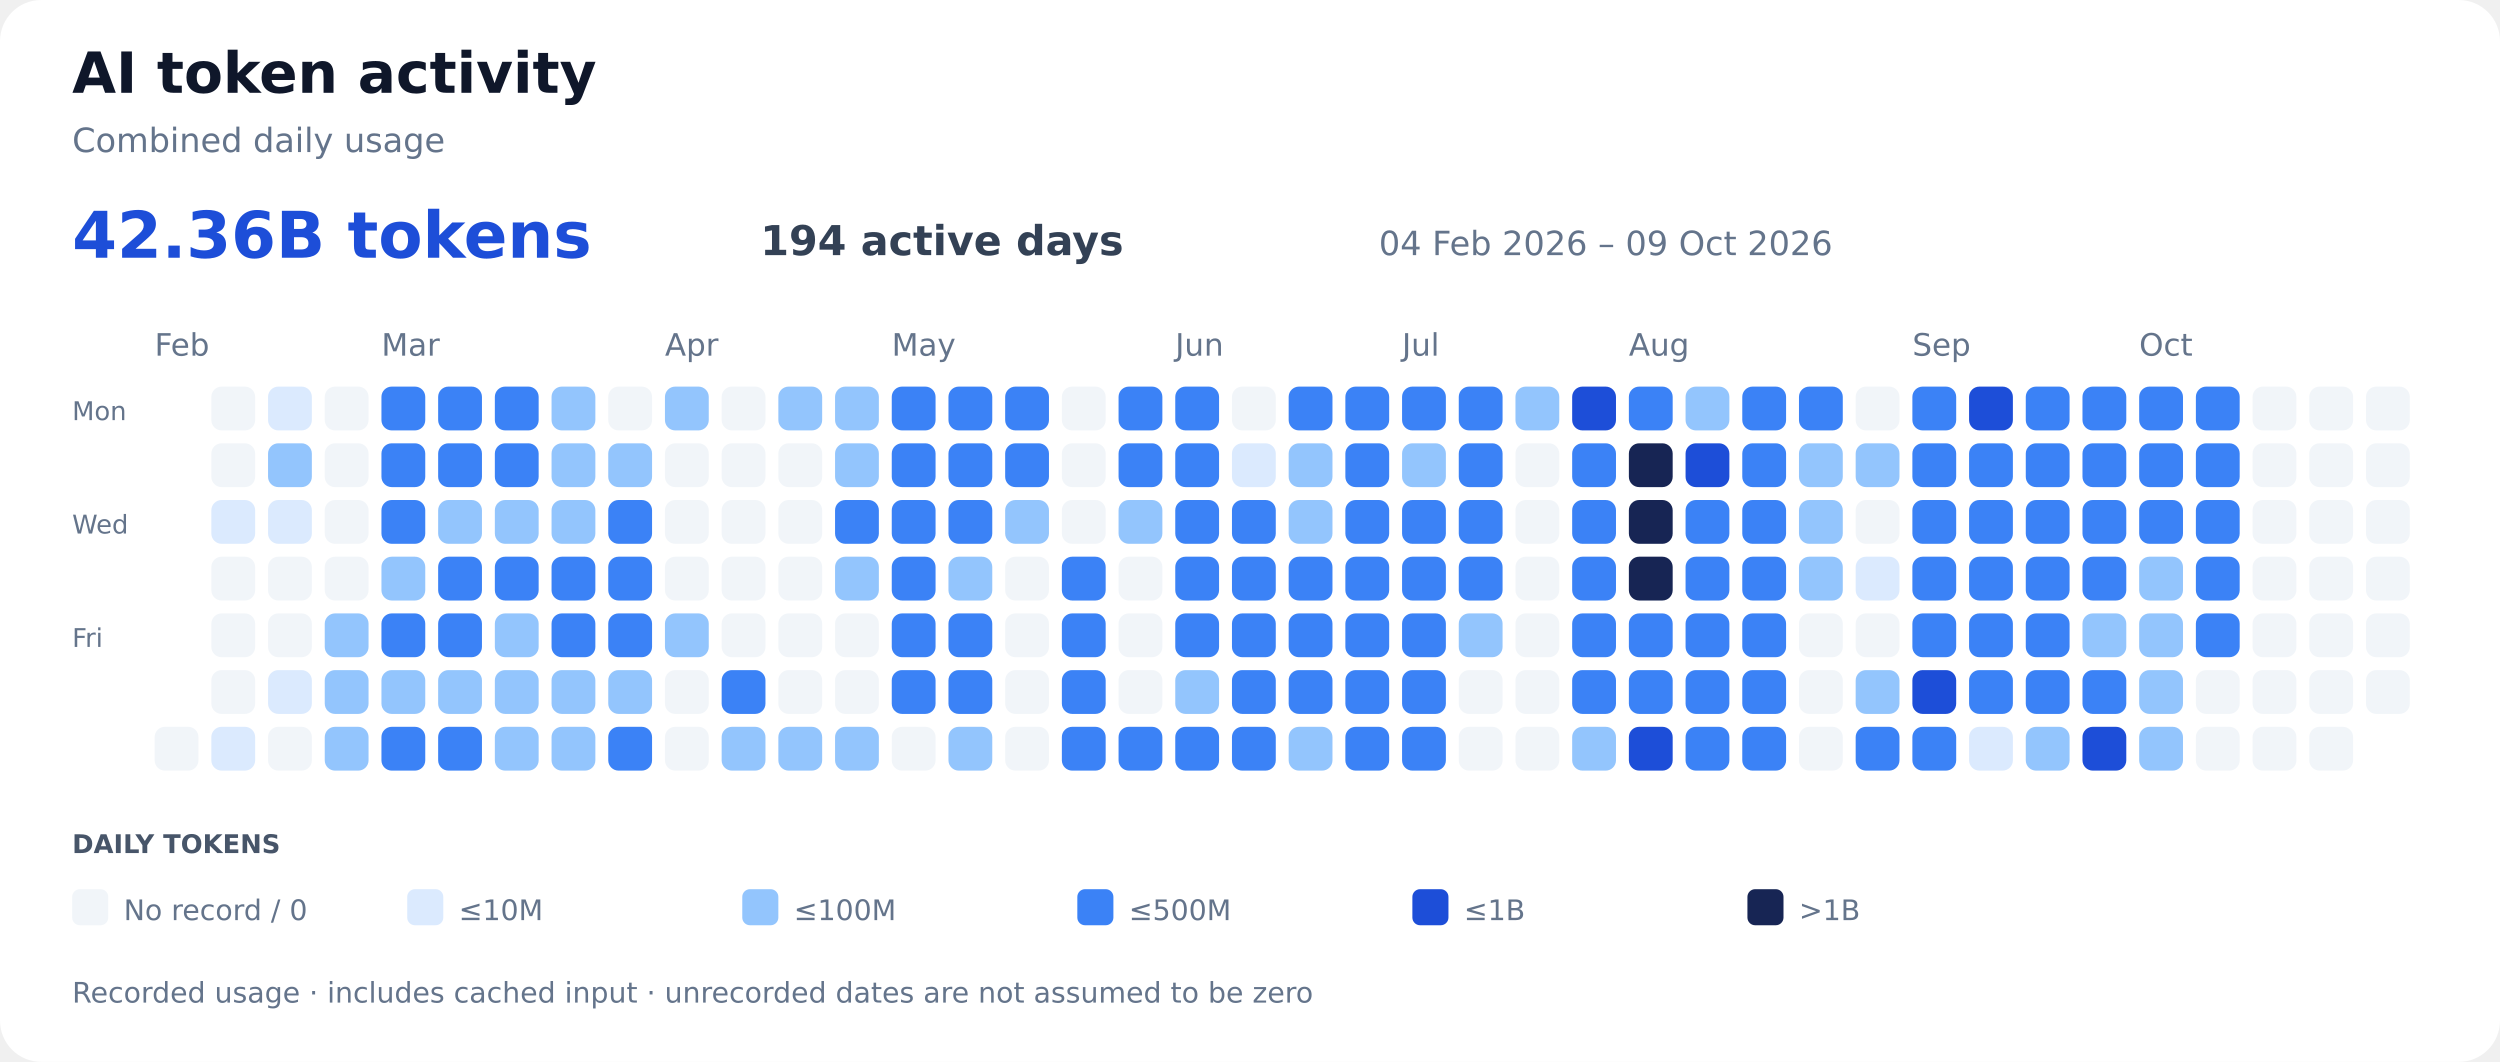
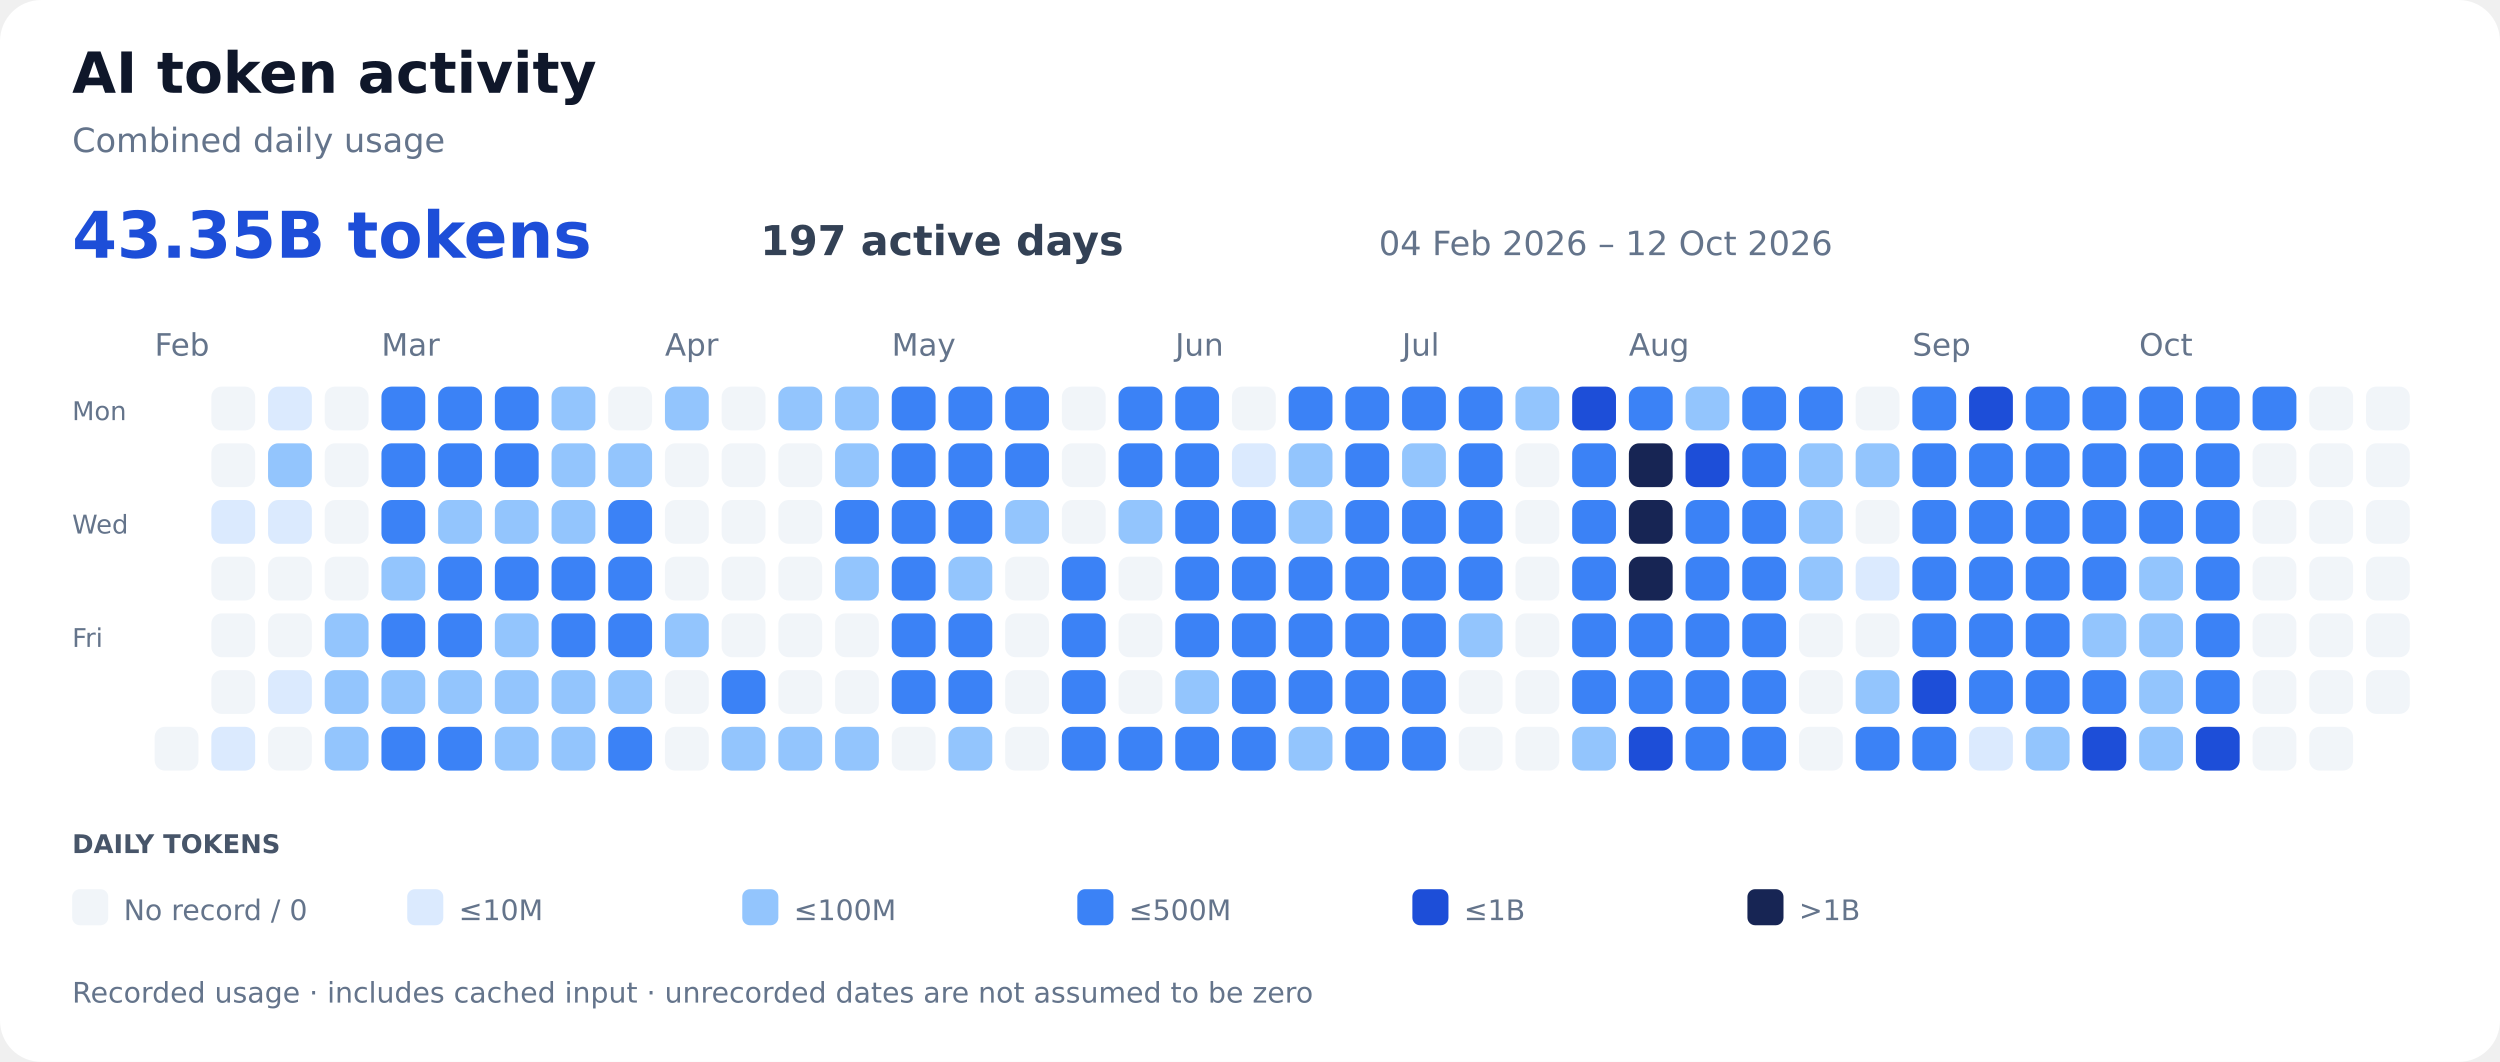
<svg xmlns="http://www.w3.org/2000/svg" width="970" height="412" viewBox="0 0 970 412" role="img" aria-labelledby="title description">
  <rect width="970" height="412" rx="16" fill="#ffffff" />
  <g font-family="DejaVu Sans, sans-serif" fill="#0f172a">
    <text x="28" y="36" font-size="22" font-weight="700" fill="#0f172a">AI token activity</text>
    <text x="28" y="59" font-size="13" font-weight="400" fill="#64748b">Combined daily usage</text>
-     <text x="28" y="100" font-size="25" font-weight="700" fill="#1d4ed8">42.36B tokens</text>
-     <text x="295" y="99" font-size="16" font-weight="600" fill="#334155">194 active days</text>
-     <text x="535" y="99" font-size="13" font-weight="400" fill="#64748b">04 Feb 2026 – 09 Oct 2026</text>
+     <text x="28" y="100" font-size="25" font-weight="700" fill="#1d4ed8">43.35B tokens</text>
+     <text x="295" y="99" font-size="16" font-weight="600" fill="#334155">197 active days</text>
+     <text x="535" y="99" font-size="13" font-weight="400" fill="#64748b">04 Feb 2026 – 12 Oct 2026</text>
    <text x="60" y="138" font-size="12" font-weight="400" fill="#64748b">Feb</text>
    <text x="148" y="138" font-size="12" font-weight="400" fill="#64748b">Mar</text>
    <text x="258" y="138" font-size="12" font-weight="400" fill="#64748b">Apr</text>
    <text x="346" y="138" font-size="12" font-weight="400" fill="#64748b">May</text>
    <text x="456" y="138" font-size="12" font-weight="400" fill="#64748b">Jun</text>
    <text x="544" y="138" font-size="12" font-weight="400" fill="#64748b">Jul</text>
    <text x="632" y="138" font-size="12" font-weight="400" fill="#64748b">Aug</text>
    <text x="742" y="138" font-size="12" font-weight="400" fill="#64748b">Sep</text>
    <text x="830" y="138" font-size="12" font-weight="400" fill="#64748b">Oct</text>
    <text x="28" y="163" font-size="10" font-weight="400" fill="#64748b">Mon</text>
    <text x="28" y="207" font-size="10" font-weight="400" fill="#64748b">Wed</text>
    <text x="28" y="251" font-size="10" font-weight="400" fill="#64748b">Fri</text>
    <rect x="60" y="282" width="17" height="17" rx="4" fill="#f1f5f9" data-date="2026-02-01" data-tokens="" />
    <rect x="82" y="150" width="17" height="17" rx="4" fill="#f1f5f9" data-date="2026-02-02" data-tokens="" />
    <rect x="82" y="172" width="17" height="17" rx="4" fill="#f1f5f9" data-date="2026-02-03" data-tokens="" />
    <rect x="82" y="194" width="17" height="17" rx="4" fill="#dbeafe" data-date="2026-02-04" data-tokens="8234972" />
    <rect x="82" y="216" width="17" height="17" rx="4" fill="#f1f5f9" data-date="2026-02-05" data-tokens="" />
    <rect x="82" y="238" width="17" height="17" rx="4" fill="#f1f5f9" data-date="2026-02-06" data-tokens="" />
    <rect x="82" y="260" width="17" height="17" rx="4" fill="#f1f5f9" data-date="2026-02-07" data-tokens="" />
    <rect x="82" y="282" width="17" height="17" rx="4" fill="#dbeafe" data-date="2026-02-08" data-tokens="3535775" />
    <rect x="104" y="150" width="17" height="17" rx="4" fill="#dbeafe" data-date="2026-02-09" data-tokens="8388466" />
    <rect x="104" y="172" width="17" height="17" rx="4" fill="#93c5fd" data-date="2026-02-10" data-tokens="65011440" />
    <rect x="104" y="194" width="17" height="17" rx="4" fill="#dbeafe" data-date="2026-02-11" data-tokens="1012166" />
    <rect x="104" y="216" width="17" height="17" rx="4" fill="#f1f5f9" data-date="2026-02-12" data-tokens="" />
    <rect x="104" y="238" width="17" height="17" rx="4" fill="#f1f5f9" data-date="2026-02-13" data-tokens="" />
    <rect x="104" y="260" width="17" height="17" rx="4" fill="#dbeafe" data-date="2026-02-14" data-tokens="2028352" />
    <rect x="104" y="282" width="17" height="17" rx="4" fill="#f1f5f9" data-date="2026-02-15" data-tokens="" />
    <rect x="126" y="150" width="17" height="17" rx="4" fill="#f1f5f9" data-date="2026-02-16" data-tokens="" />
    <rect x="126" y="172" width="17" height="17" rx="4" fill="#f1f5f9" data-date="2026-02-17" data-tokens="" />
    <rect x="126" y="194" width="17" height="17" rx="4" fill="#f1f5f9" data-date="2026-02-18" data-tokens="" />
    <rect x="126" y="216" width="17" height="17" rx="4" fill="#f1f5f9" data-date="2026-02-19" data-tokens="" />
    <rect x="126" y="238" width="17" height="17" rx="4" fill="#93c5fd" data-date="2026-02-20" data-tokens="41761350" />
    <rect x="126" y="260" width="17" height="17" rx="4" fill="#93c5fd" data-date="2026-02-21" data-tokens="75046649" />
    <rect x="126" y="282" width="17" height="17" rx="4" fill="#93c5fd" data-date="2026-02-22" data-tokens="12661433" />
    <rect x="148" y="150" width="17" height="17" rx="4" fill="#3b82f6" data-date="2026-02-23" data-tokens="117950366" />
    <rect x="148" y="172" width="17" height="17" rx="4" fill="#3b82f6" data-date="2026-02-24" data-tokens="107459131" />
    <rect x="148" y="194" width="17" height="17" rx="4" fill="#3b82f6" data-date="2026-02-25" data-tokens="180598260" />
    <rect x="148" y="216" width="17" height="17" rx="4" fill="#93c5fd" data-date="2026-02-26" data-tokens="76188094" />
    <rect x="148" y="238" width="17" height="17" rx="4" fill="#3b82f6" data-date="2026-02-27" data-tokens="104478195" />
    <rect x="148" y="260" width="17" height="17" rx="4" fill="#93c5fd" data-date="2026-02-28" data-tokens="66567769" />
    <rect x="148" y="282" width="17" height="17" rx="4" fill="#3b82f6" data-date="2026-03-01" data-tokens="131202998" />
    <rect x="170" y="150" width="17" height="17" rx="4" fill="#3b82f6" data-date="2026-03-02" data-tokens="171283796" />
    <rect x="170" y="172" width="17" height="17" rx="4" fill="#3b82f6" data-date="2026-03-03" data-tokens="132122563" />
    <rect x="170" y="194" width="17" height="17" rx="4" fill="#93c5fd" data-date="2026-03-04" data-tokens="40799721" />
    <rect x="170" y="216" width="17" height="17" rx="4" fill="#3b82f6" data-date="2026-03-05" data-tokens="106473926" />
    <rect x="170" y="238" width="17" height="17" rx="4" fill="#3b82f6" data-date="2026-03-06" data-tokens="160439711" />
    <rect x="170" y="260" width="17" height="17" rx="4" fill="#93c5fd" data-date="2026-03-07" data-tokens="40892512" />
    <rect x="170" y="282" width="17" height="17" rx="4" fill="#3b82f6" data-date="2026-03-08" data-tokens="163287679" />
    <rect x="192" y="150" width="17" height="17" rx="4" fill="#3b82f6" data-date="2026-03-09" data-tokens="203065692" />
    <rect x="192" y="172" width="17" height="17" rx="4" fill="#3b82f6" data-date="2026-03-10" data-tokens="149836139" />
    <rect x="192" y="194" width="17" height="17" rx="4" fill="#93c5fd" data-date="2026-03-11" data-tokens="34785045" />
    <rect x="192" y="216" width="17" height="17" rx="4" fill="#3b82f6" data-date="2026-03-12" data-tokens="101164869" />
    <rect x="192" y="238" width="17" height="17" rx="4" fill="#93c5fd" data-date="2026-03-13" data-tokens="24498066" />
    <rect x="192" y="260" width="17" height="17" rx="4" fill="#93c5fd" data-date="2026-03-14" data-tokens="24441166" />
    <rect x="192" y="282" width="17" height="17" rx="4" fill="#93c5fd" data-date="2026-03-15" data-tokens="65750191" />
    <rect x="214" y="150" width="17" height="17" rx="4" fill="#93c5fd" data-date="2026-03-16" data-tokens="69512939" />
    <rect x="214" y="172" width="17" height="17" rx="4" fill="#93c5fd" data-date="2026-03-17" data-tokens="17148436" />
    <rect x="214" y="194" width="17" height="17" rx="4" fill="#93c5fd" data-date="2026-03-18" data-tokens="32064581" />
    <rect x="214" y="216" width="17" height="17" rx="4" fill="#3b82f6" data-date="2026-03-19" data-tokens="154054413" />
    <rect x="214" y="238" width="17" height="17" rx="4" fill="#3b82f6" data-date="2026-03-20" data-tokens="121874676" />
    <rect x="214" y="260" width="17" height="17" rx="4" fill="#93c5fd" data-date="2026-03-21" data-tokens="13389634" />
    <rect x="214" y="282" width="17" height="17" rx="4" fill="#93c5fd" data-date="2026-03-22" data-tokens="52334656" />
    <rect x="236" y="150" width="17" height="17" rx="4" fill="#f1f5f9" data-date="2026-03-23" data-tokens="" />
    <rect x="236" y="172" width="17" height="17" rx="4" fill="#93c5fd" data-date="2026-03-24" data-tokens="54403549" />
    <rect x="236" y="194" width="17" height="17" rx="4" fill="#3b82f6" data-date="2026-03-25" data-tokens="118038891" />
    <rect x="236" y="216" width="17" height="17" rx="4" fill="#3b82f6" data-date="2026-03-26" data-tokens="115165381" />
    <rect x="236" y="238" width="17" height="17" rx="4" fill="#3b82f6" data-date="2026-03-27" data-tokens="160577413" />
    <rect x="236" y="260" width="17" height="17" rx="4" fill="#93c5fd" data-date="2026-03-28" data-tokens="83120819" />
    <rect x="236" y="282" width="17" height="17" rx="4" fill="#3b82f6" data-date="2026-03-29" data-tokens="161561850" />
    <rect x="258" y="150" width="17" height="17" rx="4" fill="#93c5fd" data-date="2026-03-30" data-tokens="66135539" />
    <rect x="258" y="172" width="17" height="17" rx="4" fill="#f1f5f9" data-date="2026-03-31" data-tokens="" />
    <rect x="258" y="194" width="17" height="17" rx="4" fill="#f1f5f9" data-date="2026-04-01" data-tokens="" />
    <rect x="258" y="216" width="17" height="17" rx="4" fill="#f1f5f9" data-date="2026-04-02" data-tokens="" />
    <rect x="258" y="238" width="17" height="17" rx="4" fill="#93c5fd" data-date="2026-04-03" data-tokens="58647593" />
    <rect x="258" y="260" width="17" height="17" rx="4" fill="#f1f5f9" data-date="2026-04-04" data-tokens="" />
    <rect x="258" y="282" width="17" height="17" rx="4" fill="#f1f5f9" data-date="2026-04-05" data-tokens="" />
    <rect x="280" y="150" width="17" height="17" rx="4" fill="#f1f5f9" data-date="2026-04-06" data-tokens="" />
    <rect x="280" y="172" width="17" height="17" rx="4" fill="#f1f5f9" data-date="2026-04-07" data-tokens="" />
    <rect x="280" y="194" width="17" height="17" rx="4" fill="#f1f5f9" data-date="2026-04-08" data-tokens="" />
    <rect x="280" y="216" width="17" height="17" rx="4" fill="#f1f5f9" data-date="2026-04-09" data-tokens="" />
    <rect x="280" y="238" width="17" height="17" rx="4" fill="#f1f5f9" data-date="2026-04-10" data-tokens="" />
    <rect x="280" y="260" width="17" height="17" rx="4" fill="#3b82f6" data-date="2026-04-11" data-tokens="120788370" />
    <rect x="280" y="282" width="17" height="17" rx="4" fill="#93c5fd" data-date="2026-04-12" data-tokens="60436829" />
    <rect x="302" y="150" width="17" height="17" rx="4" fill="#93c5fd" data-date="2026-04-13" data-tokens="10455315" />
    <rect x="302" y="172" width="17" height="17" rx="4" fill="#f1f5f9" data-date="2026-04-14" data-tokens="" />
    <rect x="302" y="194" width="17" height="17" rx="4" fill="#f1f5f9" data-date="2026-04-15" data-tokens="" />
    <rect x="302" y="216" width="17" height="17" rx="4" fill="#f1f5f9" data-date="2026-04-16" data-tokens="" />
    <rect x="302" y="238" width="17" height="17" rx="4" fill="#f1f5f9" data-date="2026-04-17" data-tokens="" />
    <rect x="302" y="260" width="17" height="17" rx="4" fill="#f1f5f9" data-date="2026-04-18" data-tokens="" />
    <rect x="302" y="282" width="17" height="17" rx="4" fill="#93c5fd" data-date="2026-04-19" data-tokens="82852915" />
    <rect x="324" y="150" width="17" height="17" rx="4" fill="#93c5fd" data-date="2026-04-20" data-tokens="58115075" />
    <rect x="324" y="172" width="17" height="17" rx="4" fill="#93c5fd" data-date="2026-04-21" data-tokens="61543824" />
    <rect x="324" y="194" width="17" height="17" rx="4" fill="#3b82f6" data-date="2026-04-22" data-tokens="136079935" />
    <rect x="324" y="216" width="17" height="17" rx="4" fill="#93c5fd" data-date="2026-04-23" data-tokens="41352665" />
    <rect x="324" y="238" width="17" height="17" rx="4" fill="#f1f5f9" data-date="2026-04-24" data-tokens="" />
    <rect x="324" y="260" width="17" height="17" rx="4" fill="#f1f5f9" data-date="2026-04-25" data-tokens="" />
    <rect x="324" y="282" width="17" height="17" rx="4" fill="#93c5fd" data-date="2026-04-26" data-tokens="14957744" />
    <rect x="346" y="150" width="17" height="17" rx="4" fill="#3b82f6" data-date="2026-04-27" data-tokens="255082019" />
    <rect x="346" y="172" width="17" height="17" rx="4" fill="#3b82f6" data-date="2026-04-28" data-tokens="178189295" />
    <rect x="346" y="194" width="17" height="17" rx="4" fill="#3b82f6" data-date="2026-04-29" data-tokens="168117466" />
    <rect x="346" y="216" width="17" height="17" rx="4" fill="#3b82f6" data-date="2026-04-30" data-tokens="242218024" />
    <rect x="346" y="238" width="17" height="17" rx="4" fill="#3b82f6" data-date="2026-05-01" data-tokens="235655788" />
    <rect x="346" y="260" width="17" height="17" rx="4" fill="#3b82f6" data-date="2026-05-02" data-tokens="118749011" />
    <rect x="346" y="282" width="17" height="17" rx="4" fill="#f1f5f9" data-date="2026-05-03" data-tokens="" />
    <rect x="368" y="150" width="17" height="17" rx="4" fill="#3b82f6" data-date="2026-05-04" data-tokens="269702567" />
    <rect x="368" y="172" width="17" height="17" rx="4" fill="#3b82f6" data-date="2026-05-05" data-tokens="245603673" />
    <rect x="368" y="194" width="17" height="17" rx="4" fill="#3b82f6" data-date="2026-05-06" data-tokens="145605854" />
    <rect x="368" y="216" width="17" height="17" rx="4" fill="#93c5fd" data-date="2026-05-07" data-tokens="57780380" />
    <rect x="368" y="238" width="17" height="17" rx="4" fill="#3b82f6" data-date="2026-05-08" data-tokens="218160324" />
    <rect x="368" y="260" width="17" height="17" rx="4" fill="#3b82f6" data-date="2026-05-09" data-tokens="231997135" />
    <rect x="368" y="282" width="17" height="17" rx="4" fill="#93c5fd" data-date="2026-05-10" data-tokens="93855415" />
    <rect x="390" y="150" width="17" height="17" rx="4" fill="#3b82f6" data-date="2026-05-11" data-tokens="152627967" />
    <rect x="390" y="172" width="17" height="17" rx="4" fill="#3b82f6" data-date="2026-05-12" data-tokens="222452031" />
    <rect x="390" y="194" width="17" height="17" rx="4" fill="#93c5fd" data-date="2026-05-13" data-tokens="93068092" />
    <rect x="390" y="216" width="17" height="17" rx="4" fill="#f1f5f9" data-date="2026-05-14" data-tokens="" />
    <rect x="390" y="238" width="17" height="17" rx="4" fill="#f1f5f9" data-date="2026-05-15" data-tokens="" />
    <rect x="390" y="260" width="17" height="17" rx="4" fill="#f1f5f9" data-date="2026-05-16" data-tokens="" />
    <rect x="390" y="282" width="17" height="17" rx="4" fill="#f1f5f9" data-date="2026-05-17" data-tokens="" />
    <rect x="412" y="150" width="17" height="17" rx="4" fill="#f1f5f9" data-date="2026-05-18" data-tokens="" />
    <rect x="412" y="172" width="17" height="17" rx="4" fill="#f1f5f9" data-date="2026-05-19" data-tokens="" />
    <rect x="412" y="194" width="17" height="17" rx="4" fill="#f1f5f9" data-date="2026-05-20" data-tokens="" />
    <rect x="412" y="216" width="17" height="17" rx="4" fill="#3b82f6" data-date="2026-05-21" data-tokens="117632247" />
    <rect x="412" y="238" width="17" height="17" rx="4" fill="#3b82f6" data-date="2026-05-22" data-tokens="441916726" />
    <rect x="412" y="260" width="17" height="17" rx="4" fill="#3b82f6" data-date="2026-05-23" data-tokens="419522360" />
    <rect x="412" y="282" width="17" height="17" rx="4" fill="#3b82f6" data-date="2026-05-24" data-tokens="448870079" />
    <rect x="434" y="150" width="17" height="17" rx="4" fill="#3b82f6" data-date="2026-05-25" data-tokens="280472545" />
    <rect x="434" y="172" width="17" height="17" rx="4" fill="#3b82f6" data-date="2026-05-26" data-tokens="385203649" />
    <rect x="434" y="194" width="17" height="17" rx="4" fill="#93c5fd" data-date="2026-05-27" data-tokens="23824054" />
    <rect x="434" y="216" width="17" height="17" rx="4" fill="#f1f5f9" data-date="2026-05-28" data-tokens="" />
    <rect x="434" y="238" width="17" height="17" rx="4" fill="#f1f5f9" data-date="2026-05-29" data-tokens="" />
    <rect x="434" y="260" width="17" height="17" rx="4" fill="#f1f5f9" data-date="2026-05-30" data-tokens="" />
    <rect x="434" y="282" width="17" height="17" rx="4" fill="#3b82f6" data-date="2026-05-31" data-tokens="382419454" />
    <rect x="456" y="150" width="17" height="17" rx="4" fill="#3b82f6" data-date="2026-06-01" data-tokens="414453856" />
    <rect x="456" y="172" width="17" height="17" rx="4" fill="#3b82f6" data-date="2026-06-02" data-tokens="287486445" />
    <rect x="456" y="194" width="17" height="17" rx="4" fill="#3b82f6" data-date="2026-06-03" data-tokens="117319713" />
    <rect x="456" y="216" width="17" height="17" rx="4" fill="#3b82f6" data-date="2026-06-04" data-tokens="317038255" />
    <rect x="456" y="238" width="17" height="17" rx="4" fill="#3b82f6" data-date="2026-06-05" data-tokens="242043267" />
    <rect x="456" y="260" width="17" height="17" rx="4" fill="#93c5fd" data-date="2026-06-06" data-tokens="11376466" />
    <rect x="456" y="282" width="17" height="17" rx="4" fill="#3b82f6" data-date="2026-06-07" data-tokens="149673019" />
    <rect x="478" y="150" width="17" height="17" rx="4" fill="#f1f5f9" data-date="2026-06-08" data-tokens="" />
    <rect x="478" y="172" width="17" height="17" rx="4" fill="#dbeafe" data-date="2026-06-09" data-tokens="1351822" />
    <rect x="478" y="194" width="17" height="17" rx="4" fill="#3b82f6" data-date="2026-06-10" data-tokens="108145295" />
    <rect x="478" y="216" width="17" height="17" rx="4" fill="#3b82f6" data-date="2026-06-11" data-tokens="237390981" />
    <rect x="478" y="238" width="17" height="17" rx="4" fill="#3b82f6" data-date="2026-06-12" data-tokens="235553864" />
    <rect x="478" y="260" width="17" height="17" rx="4" fill="#3b82f6" data-date="2026-06-13" data-tokens="204160790" />
    <rect x="478" y="282" width="17" height="17" rx="4" fill="#3b82f6" data-date="2026-06-14" data-tokens="373024138" />
    <rect x="500" y="150" width="17" height="17" rx="4" fill="#3b82f6" data-date="2026-06-15" data-tokens="152065319" />
    <rect x="500" y="172" width="17" height="17" rx="4" fill="#93c5fd" data-date="2026-06-16" data-tokens="86852613" />
    <rect x="500" y="194" width="17" height="17" rx="4" fill="#93c5fd" data-date="2026-06-17" data-tokens="42123809" />
    <rect x="500" y="216" width="17" height="17" rx="4" fill="#3b82f6" data-date="2026-06-18" data-tokens="197673072" />
    <rect x="500" y="238" width="17" height="17" rx="4" fill="#3b82f6" data-date="2026-06-19" data-tokens="233951387" />
    <rect x="500" y="260" width="17" height="17" rx="4" fill="#3b82f6" data-date="2026-06-20" data-tokens="128336959" />
    <rect x="500" y="282" width="17" height="17" rx="4" fill="#93c5fd" data-date="2026-06-21" data-tokens="33461093" />
    <rect x="522" y="150" width="17" height="17" rx="4" fill="#3b82f6" data-date="2026-06-22" data-tokens="253037666" />
    <rect x="522" y="172" width="17" height="17" rx="4" fill="#3b82f6" data-date="2026-06-23" data-tokens="237494017" />
    <rect x="522" y="194" width="17" height="17" rx="4" fill="#3b82f6" data-date="2026-06-24" data-tokens="299414401" />
    <rect x="522" y="216" width="17" height="17" rx="4" fill="#3b82f6" data-date="2026-06-25" data-tokens="144395414" />
    <rect x="522" y="238" width="17" height="17" rx="4" fill="#3b82f6" data-date="2026-06-26" data-tokens="201137745" />
    <rect x="522" y="260" width="17" height="17" rx="4" fill="#3b82f6" data-date="2026-06-27" data-tokens="367363359" />
    <rect x="522" y="282" width="17" height="17" rx="4" fill="#3b82f6" data-date="2026-06-28" data-tokens="248321064" />
    <rect x="544" y="150" width="17" height="17" rx="4" fill="#3b82f6" data-date="2026-06-29" data-tokens="191311526" />
    <rect x="544" y="172" width="17" height="17" rx="4" fill="#93c5fd" data-date="2026-06-30" data-tokens="71657291" />
    <rect x="544" y="194" width="17" height="17" rx="4" fill="#3b82f6" data-date="2026-07-01" data-tokens="277777461" />
    <rect x="544" y="216" width="17" height="17" rx="4" fill="#3b82f6" data-date="2026-07-02" data-tokens="294556773" />
    <rect x="544" y="238" width="17" height="17" rx="4" fill="#3b82f6" data-date="2026-07-03" data-tokens="233772960" />
    <rect x="544" y="260" width="17" height="17" rx="4" fill="#3b82f6" data-date="2026-07-04" data-tokens="156658656" />
    <rect x="544" y="282" width="17" height="17" rx="4" fill="#3b82f6" data-date="2026-07-05" data-tokens="444334617" />
    <rect x="566" y="150" width="17" height="17" rx="4" fill="#3b82f6" data-date="2026-07-06" data-tokens="261459427" />
    <rect x="566" y="172" width="17" height="17" rx="4" fill="#3b82f6" data-date="2026-07-07" data-tokens="229209661" />
    <rect x="566" y="194" width="17" height="17" rx="4" fill="#3b82f6" data-date="2026-07-08" data-tokens="151790847" />
    <rect x="566" y="216" width="17" height="17" rx="4" fill="#3b82f6" data-date="2026-07-09" data-tokens="411365361" />
    <rect x="566" y="238" width="17" height="17" rx="4" fill="#93c5fd" data-date="2026-07-10" data-tokens="71911369" />
    <rect x="566" y="260" width="17" height="17" rx="4" fill="#f1f5f9" data-date="2026-07-11" data-tokens="" />
    <rect x="566" y="282" width="17" height="17" rx="4" fill="#f1f5f9" data-date="2026-07-12" data-tokens="" />
    <rect x="588" y="150" width="17" height="17" rx="4" fill="#93c5fd" data-date="2026-07-13" data-tokens="11315833" />
    <rect x="588" y="172" width="17" height="17" rx="4" fill="#f1f5f9" data-date="2026-07-14" data-tokens="" />
    <rect x="588" y="194" width="17" height="17" rx="4" fill="#f1f5f9" data-date="2026-07-15" data-tokens="" />
    <rect x="588" y="216" width="17" height="17" rx="4" fill="#f1f5f9" data-date="2026-07-16" data-tokens="" />
    <rect x="588" y="238" width="17" height="17" rx="4" fill="#f1f5f9" data-date="2026-07-17" data-tokens="" />
    <rect x="588" y="260" width="17" height="17" rx="4" fill="#f1f5f9" data-date="2026-07-18" data-tokens="" />
    <rect x="588" y="282" width="17" height="17" rx="4" fill="#f1f5f9" data-date="2026-07-19" data-tokens="" />
    <rect x="610" y="150" width="17" height="17" rx="4" fill="#1d4ed8" data-date="2026-07-20" data-tokens="515865464" />
    <rect x="610" y="172" width="17" height="17" rx="4" fill="#3b82f6" data-date="2026-07-21" data-tokens="331645631" />
    <rect x="610" y="194" width="17" height="17" rx="4" fill="#3b82f6" data-date="2026-07-22" data-tokens="401125850" />
    <rect x="610" y="216" width="17" height="17" rx="4" fill="#3b82f6" data-date="2026-07-23" data-tokens="365787555" />
    <rect x="610" y="238" width="17" height="17" rx="4" fill="#3b82f6" data-date="2026-07-24" data-tokens="458889765" />
    <rect x="610" y="260" width="17" height="17" rx="4" fill="#3b82f6" data-date="2026-07-25" data-tokens="222352231" />
    <rect x="610" y="282" width="17" height="17" rx="4" fill="#93c5fd" data-date="2026-07-26" data-tokens="33796289" />
    <rect x="632" y="150" width="17" height="17" rx="4" fill="#3b82f6" data-date="2026-07-27" data-tokens="270913090" />
    <rect x="632" y="172" width="17" height="17" rx="4" fill="#172554" data-date="2026-07-28" data-tokens="1279407407" />
    <rect x="632" y="194" width="17" height="17" rx="4" fill="#172554" data-date="2026-07-29" data-tokens="2421372721" />
    <rect x="632" y="216" width="17" height="17" rx="4" fill="#172554" data-date="2026-07-30" data-tokens="1053870398" />
    <rect x="632" y="238" width="17" height="17" rx="4" fill="#3b82f6" data-date="2026-07-31" data-tokens="344465145" />
    <rect x="632" y="260" width="17" height="17" rx="4" fill="#3b82f6" data-date="2026-08-01" data-tokens="353928099" />
    <rect x="632" y="282" width="17" height="17" rx="4" fill="#1d4ed8" data-date="2026-08-02" data-tokens="566107212" />
    <rect x="654" y="150" width="17" height="17" rx="4" fill="#93c5fd" data-date="2026-08-03" data-tokens="47165279" />
    <rect x="654" y="172" width="17" height="17" rx="4" fill="#1d4ed8" data-date="2026-08-04" data-tokens="619112709" />
    <rect x="654" y="194" width="17" height="17" rx="4" fill="#3b82f6" data-date="2026-08-05" data-tokens="395819671" />
    <rect x="654" y="216" width="17" height="17" rx="4" fill="#3b82f6" data-date="2026-08-06" data-tokens="453523446" />
    <rect x="654" y="238" width="17" height="17" rx="4" fill="#3b82f6" data-date="2026-08-07" data-tokens="377046878" />
    <rect x="654" y="260" width="17" height="17" rx="4" fill="#3b82f6" data-date="2026-08-08" data-tokens="351468858" />
    <rect x="654" y="282" width="17" height="17" rx="4" fill="#3b82f6" data-date="2026-08-09" data-tokens="468735351" />
    <rect x="676" y="150" width="17" height="17" rx="4" fill="#3b82f6" data-date="2026-08-10" data-tokens="265916317" />
    <rect x="676" y="172" width="17" height="17" rx="4" fill="#3b82f6" data-date="2026-08-11" data-tokens="134528315" />
    <rect x="676" y="194" width="17" height="17" rx="4" fill="#3b82f6" data-date="2026-08-12" data-tokens="459020776" />
    <rect x="676" y="216" width="17" height="17" rx="4" fill="#3b82f6" data-date="2026-08-13" data-tokens="375260206" />
    <rect x="676" y="238" width="17" height="17" rx="4" fill="#3b82f6" data-date="2026-08-14" data-tokens="425631558" />
    <rect x="676" y="260" width="17" height="17" rx="4" fill="#3b82f6" data-date="2026-08-15" data-tokens="394676348" />
    <rect x="676" y="282" width="17" height="17" rx="4" fill="#3b82f6" data-date="2026-08-16" data-tokens="211866537" />
    <rect x="698" y="150" width="17" height="17" rx="4" fill="#3b82f6" data-date="2026-08-17" data-tokens="132686691" />
    <rect x="698" y="172" width="17" height="17" rx="4" fill="#93c5fd" data-date="2026-08-18" data-tokens="11557518" />
    <rect x="698" y="194" width="17" height="17" rx="4" fill="#93c5fd" data-date="2026-08-19" data-tokens="31778922" />
    <rect x="698" y="216" width="17" height="17" rx="4" fill="#93c5fd" data-date="2026-08-20" data-tokens="51375355" />
    <rect x="698" y="238" width="17" height="17" rx="4" fill="#f1f5f9" data-date="2026-08-21" data-tokens="" />
    <rect x="698" y="260" width="17" height="17" rx="4" fill="#f1f5f9" data-date="2026-08-22" data-tokens="" />
    <rect x="698" y="282" width="17" height="17" rx="4" fill="#f1f5f9" data-date="2026-08-23" data-tokens="" />
    <rect x="720" y="150" width="17" height="17" rx="4" fill="#f1f5f9" data-date="2026-08-24" data-tokens="" />
    <rect x="720" y="172" width="17" height="17" rx="4" fill="#93c5fd" data-date="2026-08-25" data-tokens="83069782" />
    <rect x="720" y="194" width="17" height="17" rx="4" fill="#f1f5f9" data-date="2026-08-26" data-tokens="" />
    <rect x="720" y="216" width="17" height="17" rx="4" fill="#dbeafe" data-date="2026-08-27" data-tokens="2700589" />
    <rect x="720" y="238" width="17" height="17" rx="4" fill="#f1f5f9" data-date="2026-08-28" data-tokens="" />
    <rect x="720" y="260" width="17" height="17" rx="4" fill="#93c5fd" data-date="2026-08-29" data-tokens="19890204" />
    <rect x="720" y="282" width="17" height="17" rx="4" fill="#3b82f6" data-date="2026-08-30" data-tokens="335423902" />
    <rect x="742" y="150" width="17" height="17" rx="4" fill="#3b82f6" data-date="2026-08-31" data-tokens="300731661" />
    <rect x="742" y="172" width="17" height="17" rx="4" fill="#3b82f6" data-date="2026-09-01" data-tokens="196911004" />
    <rect x="742" y="194" width="17" height="17" rx="4" fill="#3b82f6" data-date="2026-09-02" data-tokens="264004475" />
    <rect x="742" y="216" width="17" height="17" rx="4" fill="#3b82f6" data-date="2026-09-03" data-tokens="408290439" />
    <rect x="742" y="238" width="17" height="17" rx="4" fill="#3b82f6" data-date="2026-09-04" data-tokens="293036862" />
    <rect x="742" y="260" width="17" height="17" rx="4" fill="#1d4ed8" data-date="2026-09-05" data-tokens="507611968" />
    <rect x="742" y="282" width="17" height="17" rx="4" fill="#3b82f6" data-date="2026-09-06" data-tokens="401758660" />
    <rect x="764" y="150" width="17" height="17" rx="4" fill="#1d4ed8" data-date="2026-09-07" data-tokens="507404936" />
    <rect x="764" y="172" width="17" height="17" rx="4" fill="#3b82f6" data-date="2026-09-08" data-tokens="303387808" />
    <rect x="764" y="194" width="17" height="17" rx="4" fill="#3b82f6" data-date="2026-09-09" data-tokens="104585400" />
    <rect x="764" y="216" width="17" height="17" rx="4" fill="#3b82f6" data-date="2026-09-10" data-tokens="152703443" />
    <rect x="764" y="238" width="17" height="17" rx="4" fill="#3b82f6" data-date="2026-09-11" data-tokens="184188798" />
    <rect x="764" y="260" width="17" height="17" rx="4" fill="#3b82f6" data-date="2026-09-12" data-tokens="146847214" />
    <rect x="764" y="282" width="17" height="17" rx="4" fill="#dbeafe" data-date="2026-09-13" data-tokens="3450313" />
    <rect x="786" y="150" width="17" height="17" rx="4" fill="#3b82f6" data-date="2026-09-14" data-tokens="420307277" />
    <rect x="786" y="172" width="17" height="17" rx="4" fill="#3b82f6" data-date="2026-09-15" data-tokens="188544723" />
    <rect x="786" y="194" width="17" height="17" rx="4" fill="#3b82f6" data-date="2026-09-16" data-tokens="465522054" />
    <rect x="786" y="216" width="17" height="17" rx="4" fill="#3b82f6" data-date="2026-09-17" data-tokens="175752829" />
    <rect x="786" y="238" width="17" height="17" rx="4" fill="#3b82f6" data-date="2026-09-18" data-tokens="118048756" />
    <rect x="786" y="260" width="17" height="17" rx="4" fill="#3b82f6" data-date="2026-09-19" data-tokens="356990735" />
    <rect x="786" y="282" width="17" height="17" rx="4" fill="#93c5fd" data-date="2026-09-20" data-tokens="38734633" />
    <rect x="808" y="150" width="17" height="17" rx="4" fill="#3b82f6" data-date="2026-09-21" data-tokens="419526268" />
    <rect x="808" y="172" width="17" height="17" rx="4" fill="#3b82f6" data-date="2026-09-22" data-tokens="199657385" />
    <rect x="808" y="194" width="17" height="17" rx="4" fill="#3b82f6" data-date="2026-09-23" data-tokens="353685184" />
    <rect x="808" y="216" width="17" height="17" rx="4" fill="#3b82f6" data-date="2026-09-24" data-tokens="409291491" />
    <rect x="808" y="238" width="17" height="17" rx="4" fill="#93c5fd" data-date="2026-09-25" data-tokens="46378314" />
    <rect x="808" y="260" width="17" height="17" rx="4" fill="#3b82f6" data-date="2026-09-26" data-tokens="391023558" />
    <rect x="808" y="282" width="17" height="17" rx="4" fill="#1d4ed8" data-date="2026-09-27" data-tokens="502968509" />
    <rect x="830" y="150" width="17" height="17" rx="4" fill="#3b82f6" data-date="2026-09-28" data-tokens="346049342" />
    <rect x="830" y="172" width="17" height="17" rx="4" fill="#3b82f6" data-date="2026-09-29" data-tokens="234652511" />
    <rect x="830" y="194" width="17" height="17" rx="4" fill="#3b82f6" data-date="2026-09-30" data-tokens="225338462" />
    <rect x="830" y="216" width="17" height="17" rx="4" fill="#93c5fd" data-date="2026-10-01" data-tokens="97701511" />
    <rect x="830" y="238" width="17" height="17" rx="4" fill="#93c5fd" data-date="2026-10-02" data-tokens="26402355" />
    <rect x="830" y="260" width="17" height="17" rx="4" fill="#93c5fd" data-date="2026-10-03" data-tokens="12447838" />
    <rect x="830" y="282" width="17" height="17" rx="4" fill="#93c5fd" data-date="2026-10-04" data-tokens="31810242" />
    <rect x="852" y="150" width="17" height="17" rx="4" fill="#3b82f6" data-date="2026-10-05" data-tokens="222070922" />
    <rect x="852" y="172" width="17" height="17" rx="4" fill="#3b82f6" data-date="2026-10-06" data-tokens="314506612" />
    <rect x="852" y="194" width="17" height="17" rx="4" fill="#3b82f6" data-date="2026-10-07" data-tokens="314799259" />
    <rect x="852" y="216" width="17" height="17" rx="4" fill="#3b82f6" data-date="2026-10-08" data-tokens="416565655" />
-     <rect x="852" y="238" width="17" height="17" rx="4" fill="#3b82f6" data-date="2026-10-09" data-tokens="140711289" />
-     <rect x="852" y="260" width="17" height="17" rx="4" fill="#f1f5f9" data-date="2026-10-10" data-tokens="" />
-     <rect x="852" y="282" width="17" height="17" rx="4" fill="#f1f5f9" data-date="2026-10-11" data-tokens="" />
-     <rect x="874" y="150" width="17" height="17" rx="4" fill="#f1f5f9" data-date="2026-10-12" data-tokens="" />
+     <rect x="852" y="238" width="17" height="17" rx="4" fill="#3b82f6" data-date="2026-10-09" data-tokens="224462554" />
+     <rect x="852" y="260" width="17" height="17" rx="4" fill="#3b82f6" data-date="2026-10-10" data-tokens="215763327" />
+     <rect x="852" y="282" width="17" height="17" rx="4" fill="#1d4ed8" data-date="2026-10-11" data-tokens="511484702" />
+     <rect x="874" y="150" width="17" height="17" rx="4" fill="#3b82f6" data-date="2026-10-12" data-tokens="179243432" />
    <rect x="874" y="172" width="17" height="17" rx="4" fill="#f1f5f9" data-date="2026-10-13" data-tokens="" />
    <rect x="874" y="194" width="17" height="17" rx="4" fill="#f1f5f9" data-date="2026-10-14" data-tokens="" />
    <rect x="874" y="216" width="17" height="17" rx="4" fill="#f1f5f9" data-date="2026-10-15" data-tokens="" />
    <rect x="874" y="238" width="17" height="17" rx="4" fill="#f1f5f9" data-date="2026-10-16" data-tokens="" />
    <rect x="874" y="260" width="17" height="17" rx="4" fill="#f1f5f9" data-date="2026-10-17" data-tokens="" />
    <rect x="874" y="282" width="17" height="17" rx="4" fill="#f1f5f9" data-date="2026-10-18" data-tokens="" />
    <rect x="896" y="150" width="17" height="17" rx="4" fill="#f1f5f9" data-date="2026-10-19" data-tokens="" />
    <rect x="896" y="172" width="17" height="17" rx="4" fill="#f1f5f9" data-date="2026-10-20" data-tokens="" />
    <rect x="896" y="194" width="17" height="17" rx="4" fill="#f1f5f9" data-date="2026-10-21" data-tokens="" />
    <rect x="896" y="216" width="17" height="17" rx="4" fill="#f1f5f9" data-date="2026-10-22" data-tokens="" />
    <rect x="896" y="238" width="17" height="17" rx="4" fill="#f1f5f9" data-date="2026-10-23" data-tokens="" />
    <rect x="896" y="260" width="17" height="17" rx="4" fill="#f1f5f9" data-date="2026-10-24" data-tokens="" />
    <rect x="896" y="282" width="17" height="17" rx="4" fill="#f1f5f9" data-date="2026-10-25" data-tokens="" />
    <rect x="918" y="150" width="17" height="17" rx="4" fill="#f1f5f9" data-date="2026-10-26" data-tokens="" />
    <rect x="918" y="172" width="17" height="17" rx="4" fill="#f1f5f9" data-date="2026-10-27" data-tokens="" />
    <rect x="918" y="194" width="17" height="17" rx="4" fill="#f1f5f9" data-date="2026-10-28" data-tokens="" />
    <rect x="918" y="216" width="17" height="17" rx="4" fill="#f1f5f9" data-date="2026-10-29" data-tokens="" />
    <rect x="918" y="238" width="17" height="17" rx="4" fill="#f1f5f9" data-date="2026-10-30" data-tokens="" />
    <rect x="918" y="260" width="17" height="17" rx="4" fill="#f1f5f9" data-date="2026-10-31" data-tokens="" />
    <text x="28" y="331" font-size="10" font-weight="700" fill="#475569">DAILY TOKENS</text>
    <rect x="28" y="345" width="14" height="14" rx="3" fill="#f1f5f9" />
    <text x="48" y="357" font-size="11" font-weight="400" fill="#64748b">No record / 0</text>
    <rect x="158" y="345" width="14" height="14" rx="3" fill="#dbeafe" />
    <text x="178" y="357" font-size="11" font-weight="400" fill="#64748b">≤10M</text>
    <rect x="288" y="345" width="14" height="14" rx="3" fill="#93c5fd" />
    <text x="308" y="357" font-size="11" font-weight="400" fill="#64748b">≤100M</text>
    <rect x="418" y="345" width="14" height="14" rx="3" fill="#3b82f6" />
    <text x="438" y="357" font-size="11" font-weight="400" fill="#64748b">≤500M</text>
    <rect x="548" y="345" width="14" height="14" rx="3" fill="#1d4ed8" />
    <text x="568" y="357" font-size="11" font-weight="400" fill="#64748b">≤1B</text>
    <rect x="678" y="345" width="14" height="14" rx="3" fill="#172554" />
    <text x="698" y="357" font-size="11" font-weight="400" fill="#64748b">&gt;1B</text>
    <text x="28" y="389" font-size="11" font-weight="400" fill="#64748b">Recorded usage · includes cached input · unrecorded dates are not assumed to be zero</text>
  </g>
</svg>
